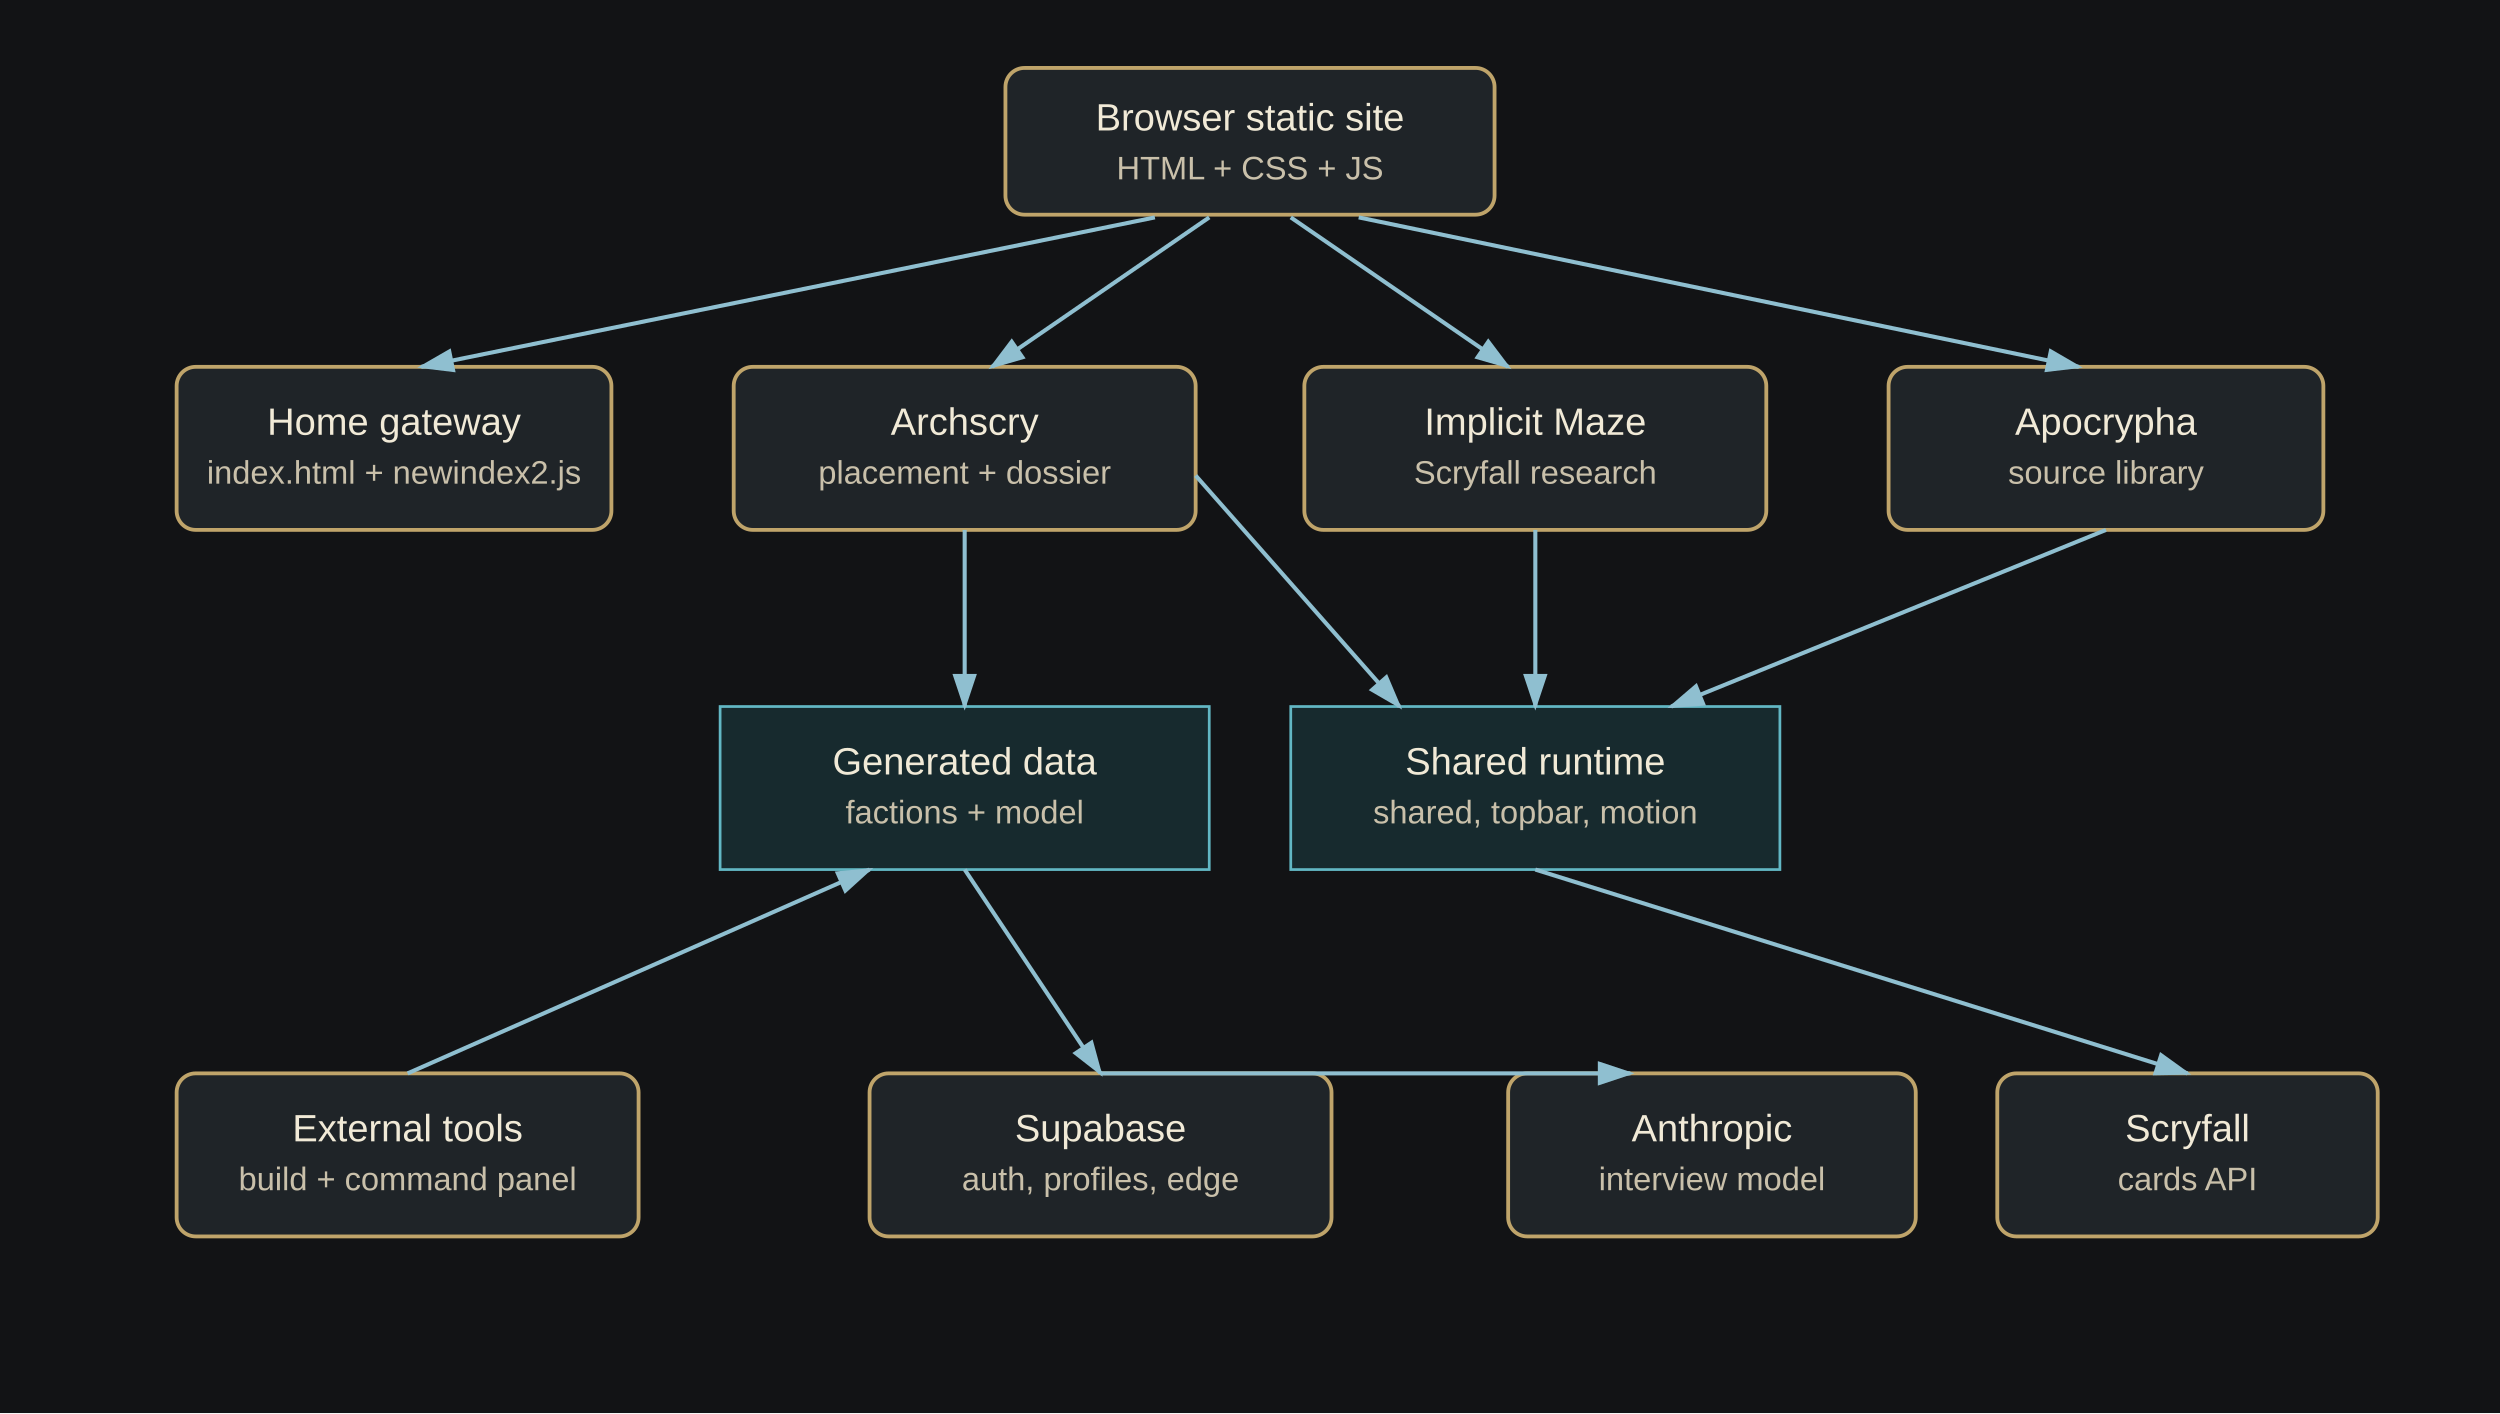
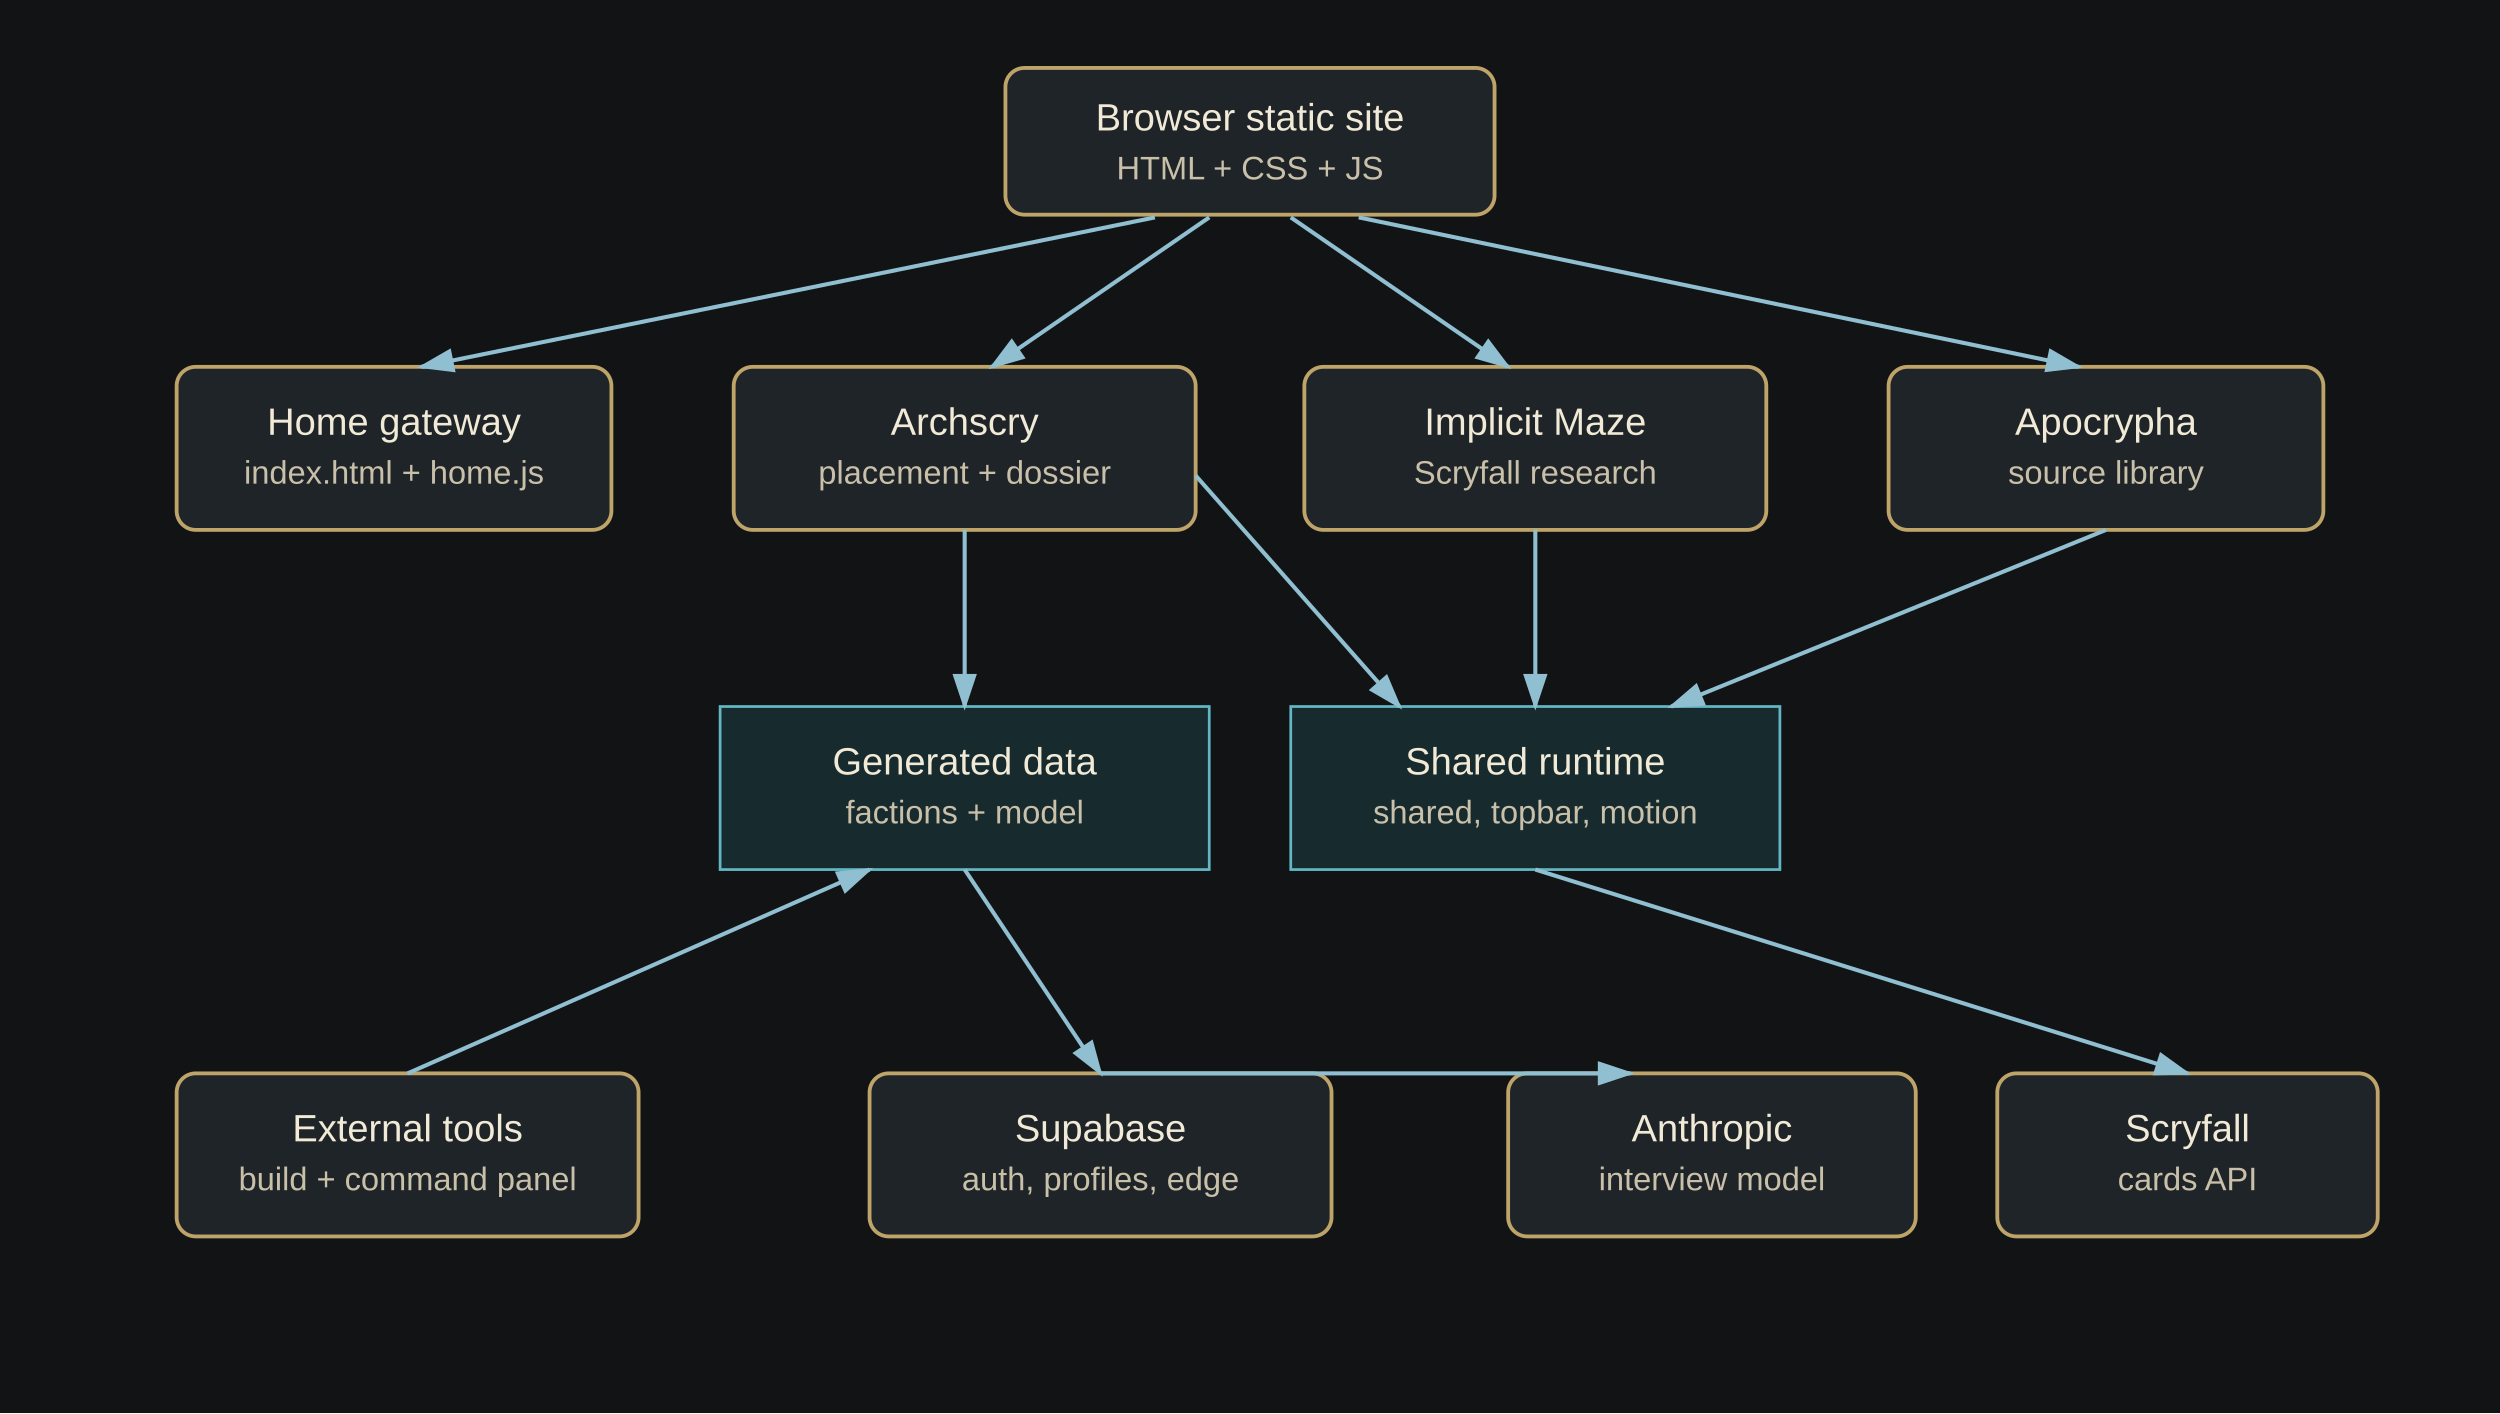
<svg xmlns="http://www.w3.org/2000/svg" width="920" height="520" viewBox="0 0 920 520" role="img" aria-labelledby="title desc">
  <defs>
    <marker id="arrow" markerWidth="10" markerHeight="10" refX="8" refY="3" orient="auto" markerUnits="strokeWidth">
      <path d="M0,0 L0,6 L9,3 z" fill="#8fbfd0" />
    </marker>
    <style>
      .bg{fill:#121315}.box{fill:#1f2428;stroke:#bfa46a;stroke-width:1.4;rx:7}.accent{fill:#172a2e;stroke:#62b7c4}.text{fill:#f1ead7;font:14px Arial,sans-serif}.small{fill:#c9c0aa;font:12px Arial,sans-serif}.line{stroke:#8fbfd0;stroke-width:1.5;fill:none;marker-end:url(#arrow)}
    </style>
  </defs>
  <rect class="bg" width="920" height="520" />
  <rect class="box" x="370" y="25" width="180" height="54" />
  <text class="text" x="460" y="48" text-anchor="middle">Browser static site</text>
  <text class="small" x="460" y="66" text-anchor="middle">HTML + CSS + JS</text>
  <rect class="box" x="65" y="135" width="160" height="60" />
  <text class="text" x="145" y="160" text-anchor="middle">Home gateway</text>
-   <text class="small" x="145" y="178" text-anchor="middle">index.html + newindex2.js</text>
+   <text class="small" x="145" y="178" text-anchor="middle">index.html + home.js</text>
  <rect class="box" x="270" y="135" width="170" height="60" />
  <text class="text" x="355" y="160" text-anchor="middle">Archscry</text>
  <text class="small" x="355" y="178" text-anchor="middle">placement + dossier</text>
  <rect class="box" x="480" y="135" width="170" height="60" />
  <text class="text" x="565" y="160" text-anchor="middle">Implicit Maze</text>
  <text class="small" x="565" y="178" text-anchor="middle">Scryfall research</text>
  <rect class="box" x="695" y="135" width="160" height="60" />
  <text class="text" x="775" y="160" text-anchor="middle">Apocrypha</text>
  <text class="small" x="775" y="178" text-anchor="middle">source library</text>
  <rect class="accent" x="265" y="260" width="180" height="60" />
  <text class="text" x="355" y="285" text-anchor="middle">Generated data</text>
  <text class="small" x="355" y="303" text-anchor="middle">factions + model</text>
  <rect class="accent" x="475" y="260" width="180" height="60" />
  <text class="text" x="565" y="285" text-anchor="middle">Shared runtime</text>
  <text class="small" x="565" y="303" text-anchor="middle">shared, topbar, motion</text>
  <rect class="box" x="65" y="395" width="170" height="60" />
  <text class="text" x="150" y="420" text-anchor="middle">External tools</text>
  <text class="small" x="150" y="438" text-anchor="middle">build + command panel</text>
  <rect class="box" x="320" y="395" width="170" height="60" />
  <text class="text" x="405" y="420" text-anchor="middle">Supabase</text>
  <text class="small" x="405" y="438" text-anchor="middle">auth, profiles, edge</text>
  <rect class="box" x="555" y="395" width="150" height="60" />
  <text class="text" x="630" y="420" text-anchor="middle">Anthropic</text>
  <text class="small" x="630" y="438" text-anchor="middle">interview model</text>
  <rect class="box" x="735" y="395" width="140" height="60" />
  <text class="text" x="805" y="420" text-anchor="middle">Scryfall</text>
  <text class="small" x="805" y="438" text-anchor="middle">cards API</text>
  <path class="line" d="M425 80 L155 135" />
  <path class="line" d="M445 80 L365 135" />
  <path class="line" d="M475 80 L555 135" />
  <path class="line" d="M500 80 L765 135" />
  <path class="line" d="M355 195 L355 260" />
  <path class="line" d="M440 175 L515 260" />
  <path class="line" d="M565 195 L565 260" />
  <path class="line" d="M775 195 L615 260" />
  <path class="line" d="M150 395 L320 320" />
  <path class="line" d="M355 320 L405 395" />
  <path class="line" d="M405 395 L600 395" />
  <path class="line" d="M565 320 L805 395" />
</svg>
